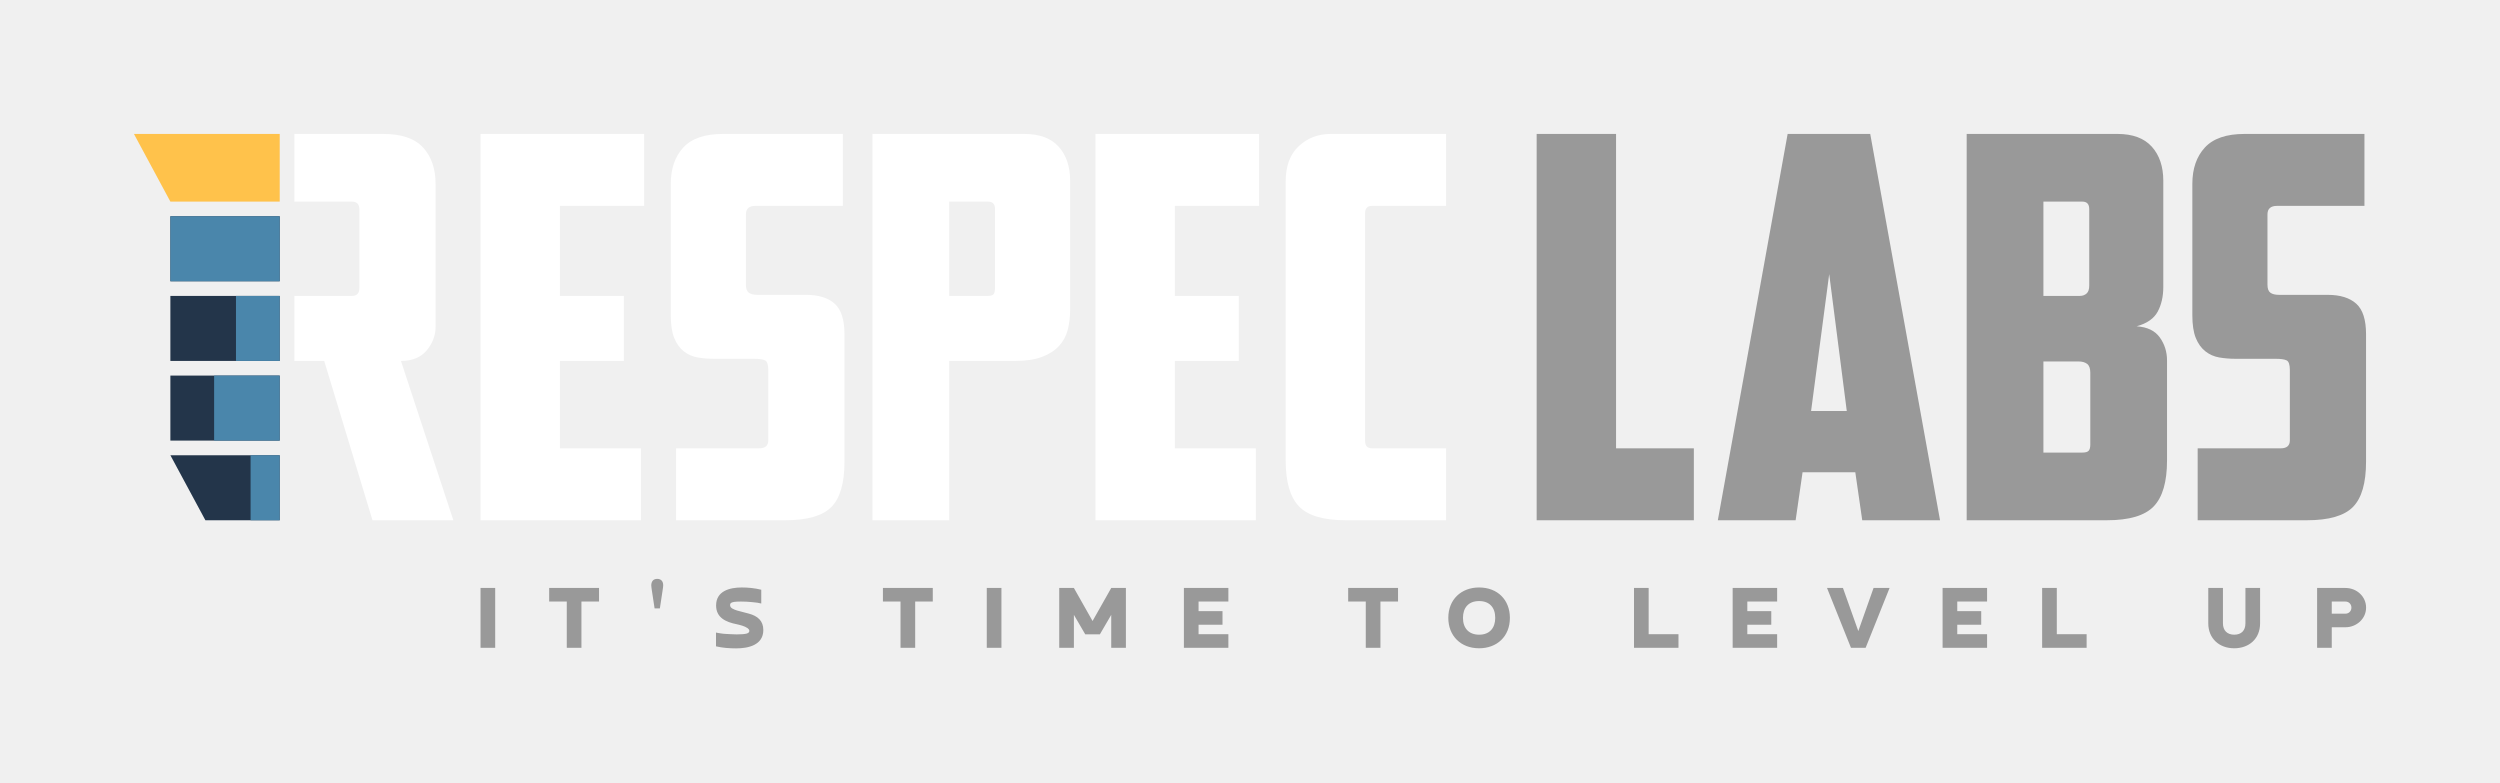
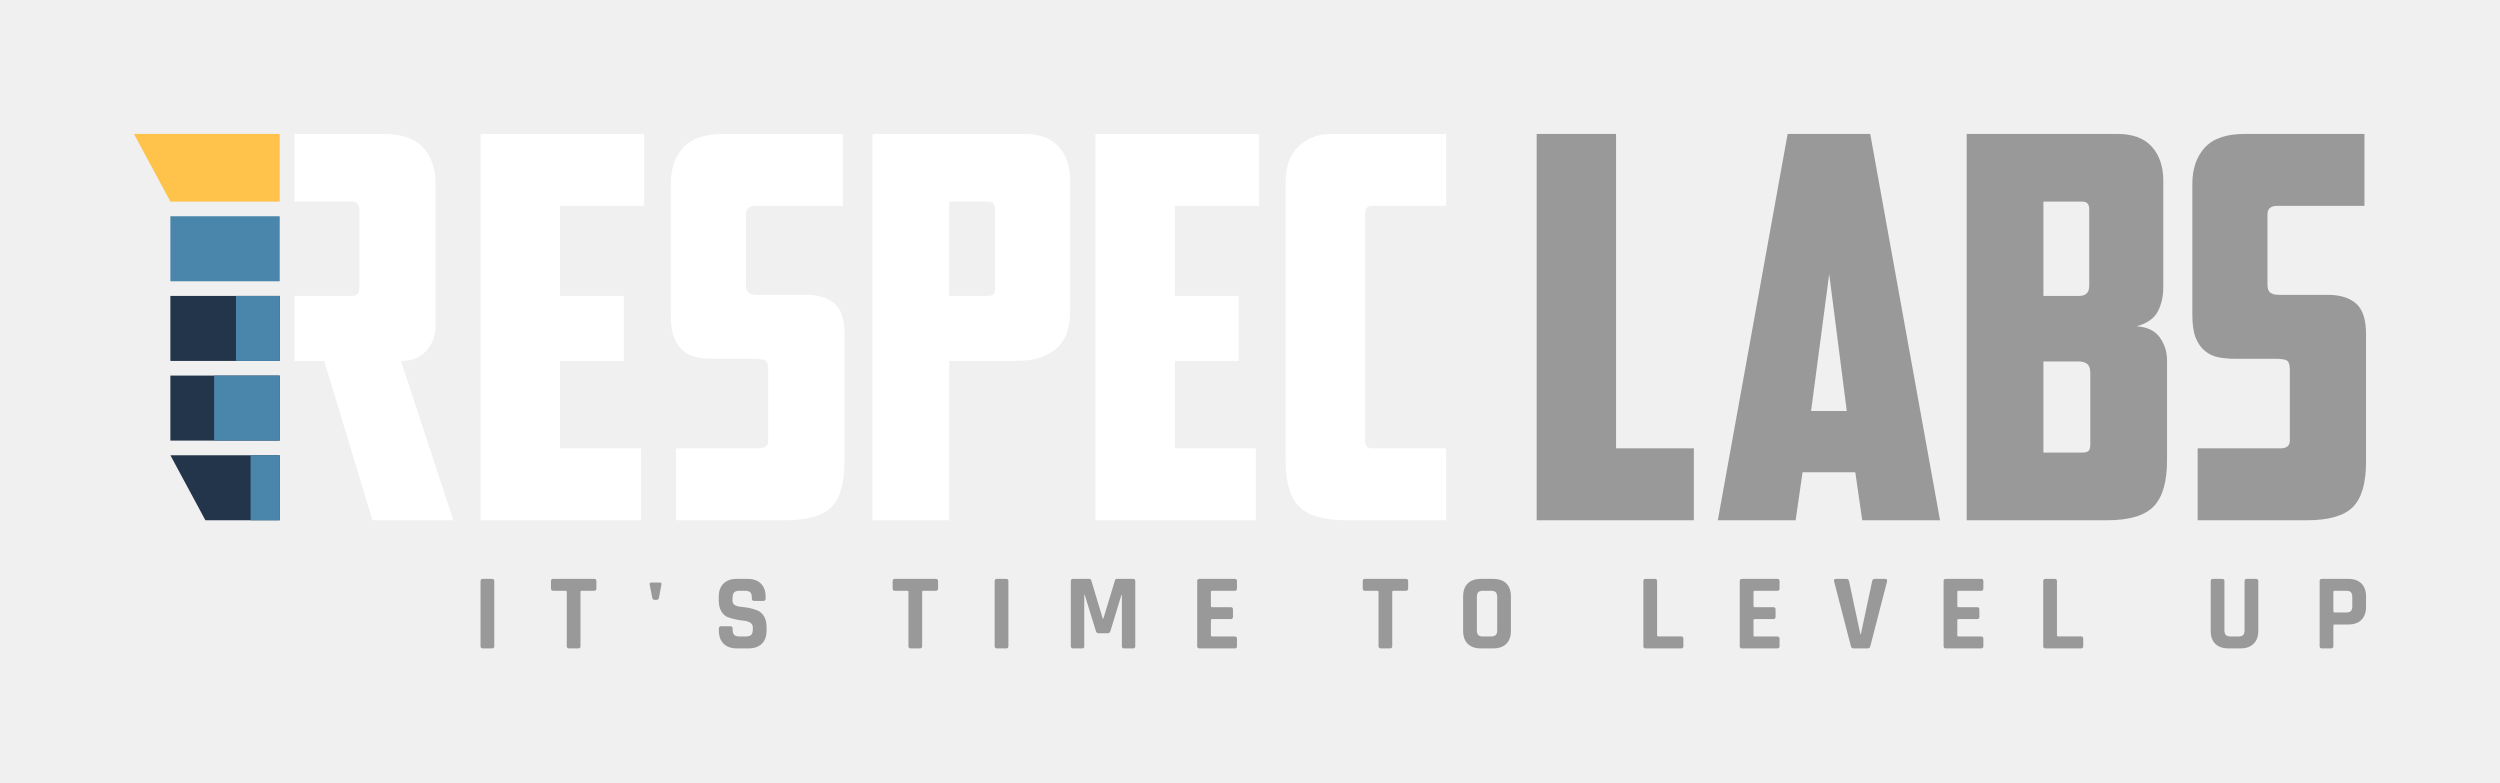
<svg xmlns="http://www.w3.org/2000/svg" viewBox="-5.027 0.473 93.834 29.363">
-   <rect x="1.368" y="8.590" width="4.104" height="2.440" fill="#23354A" />
  <rect x="1.368" y="8.590" width="4.104" height="2.440" fill="#4A86AB" />
  <rect x="1.368" y="11.580" width="4.104" height="2.440" fill="#23354A" />
  <rect x="3.830" y="11.580" width="1.642" height="2.440" fill="#4A86AB" />
  <rect x="1.368" y="14.570" width="4.104" height="2.440" fill="#23354A" />
  <rect x="3.010" y="14.570" width="2.462" height="2.440" fill="#4A86AB" />
  <polygon points="1.368,17.560 5.472,17.560 5.472,20.000 2.682,20.000" fill="#23354A" />
  <rect x="4.378" y="17.560" width="1.094" height="2.440" fill="#4A86AB" />
  <polygon points="0.000,5.5 5.472,5.5 5.472,8.04 1.368,8.04" fill="#FFC24B" />
  <path d="M11.322 12.74 c0 0.32 -0.11 0.613 -0.33 0.88 s-0.543 0.4 -0.97 0.4 l1.967 5.98 L8.954 20 L7.142 14.02 L6.022 14.02 L6.022 11.58 L8.182 11.58 c0.187 0 0.28 -0.1 0.28 -0.3 l0 -2.94 c0 -0.2 -0.093 -0.3 -0.28 -0.3 L6.022 8.04 L6.022 5.5 L9.362 5.5 c0.68 0 1.177 0.17 1.49 0.51 s0.47 0.797 0.47 1.37 l0 5.36 z" fill="#FFFFFF" />
  <g transform="translate(3.7094,0)">
    <path d="M 9.3,5.5 L 15.44,5.5 L 15.44,8.2 L 12.28,8.2 L 12.28,11.58 L 14.68,11.58 L 14.68,14.02 L 12.28,14.02 L 12.28,17.3 L 15.32,17.3 L 15.32,20 L 9.3,20 L 9.3,5.5 L 9.3,5.5  M 16.64,20.0 L 16.64,17.3 L 19.76,17.3 C 19.987,17.3 20.1,17.2 20.1,17.0 L 20.1,14.36 C 20.1,14.16 20.06,14.04 19.98,14.0 C 19.9,13.96 19.76,13.94 19.56,13.94 L 18.06,13.94 C 17.847,13.94 17.643,13.923 17.45,13.89 C 17.257,13.857 17.083,13.78 16.93,13.66 C 16.777,13.54 16.657,13.373 16.57,13.16 C 16.483,12.947 16.44,12.66 16.44,12.3 L 16.44,7.38 C 16.44,6.807 16.597,6.35 16.91,6.01 C 17.223,5.67 17.72,5.5 18.4,5.5 L 22.9,5.5 L 22.9,8.2 L 19.62,8.2 C 19.38,8.2 19.26,8.307 19.26,8.52 L 19.26,11.16 C 19.26,11.307 19.297,11.407 19.37,11.46 C 19.443,11.513 19.553,11.54 19.7,11.54 L 21.52,11.54 C 21.987,11.54 22.343,11.65 22.59,11.87 C 22.837,12.09 22.96,12.473 22.96,13.02 L 22.96,17.8 C 22.96,18.6 22.797,19.167 22.47,19.5 C 22.143,19.833 21.567,20.0 20.74,20.0 L 16.64,20.0 L 16.64,20.0  M 26.89,8.04 L 26.89,11.58 L 28.33,11.58 C 28.45,11.58 28.527,11.557 28.56,11.51 C 28.593,11.463 28.61,11.387 28.61,11.28 L 28.61,8.32 C 28.61,8.133 28.523,8.04 28.35,8.04 L 26.89,8.04 L 26.89,8.04  M 29.71,5.5 C 30.283,5.5 30.713,5.66 31,5.98 C 31.287,6.3 31.43,6.727 31.43,7.26 L 31.43,12.08 C 31.43,12.36 31.4,12.617 31.34,12.85 C 31.28,13.083 31.17,13.287 31.01,13.46 C 30.85,13.633 30.637,13.77 30.37,13.87 C 30.103,13.97 29.77,14.02 29.37,14.02 L 26.89,14.02 L 26.89,20 L 24.01,20 L 24.01,5.5 L 29.71,5.5 L 29.71,5.5  M 32.38,5.5 L 38.52,5.5 L 38.52,8.2 L 35.36,8.2 L 35.36,11.58 L 37.76,11.58 L 37.76,14.02 L 35.36,14.02 L 35.36,17.3 L 38.4,17.3 L 38.4,20 L 32.38,20 L 32.38,5.5 L 32.38,5.5  M 41.78,20.0 C 40.94,20.0 40.353,19.827 40.02,19.48 C 39.687,19.133 39.52,18.56 39.52,17.76 L 39.52,7.28 C 39.52,6.707 39.683,6.267 40.01,5.96 C 40.337,5.653 40.74,5.5 41.22,5.5 L 45.54,5.5 L 45.54,8.2 L 42.76,8.2 C 42.587,8.2 42.5,8.293 42.5,8.48 L 42.5,17.02 C 42.5,17.207 42.587,17.3 42.76,17.3 L 45.54,17.3 L 45.54,20.0 L 41.78,20.0 " fill="#FFFFFF" />
    <path d="M 48.94,5.5 L 51.92,5.5 L 51.92,17.3 L 54.84,17.3 L 54.84,20.0 L 48.94,20.0 L 48.94,5.5  M 58.92,18.2 L 58.66,20.0 L 55.74,20.0 L 58.36,5.5 L 61.46,5.5 L 64.08,20.0 L 61.16,20.0 L 60.9,18.2 L 58.92,18.2  M 59.24,15.9 L 60.58,15.9 L 59.92,10.76 L 59.24,15.9  M 67.96,8.04 L 67.96,11.58 L 69.32,11.58 C 69.427,11.58 69.513,11.55 69.58,11.49 C 69.647,11.43 69.68,11.333 69.68,11.2 L 69.68,8.32 C 69.68,8.133 69.593,8.04 69.42,8.04 L 67.96,8.04 L 67.96,8.04  M 69.72,14.46 C 69.72,14.3 69.68,14.19 69.6,14.13 C 69.52,14.07 69.413,14.04 69.28,14.04 L 67.96,14.04 L 67.96,17.46 L 69.42,17.46 C 69.54,17.46 69.62,17.437 69.66,17.39 C 69.7,17.343 69.72,17.267 69.72,17.16 L 69.72,14.46  M 72.46,11.24 C 72.46,11.6 72.39,11.91 72.25,12.17 C 72.11,12.43 71.847,12.613 71.46,12.72 C 71.86,12.747 72.15,12.887 72.33,13.14 C 72.51,13.393 72.6,13.68 72.6,14 L 72.6,17.76 C 72.6,18.56 72.433,19.133 72.1,19.48 C 71.767,19.827 71.18,20 70.34,20 L 65.08,20 L 65.08,5.5 L 70.74,5.5 C 71.313,5.5 71.743,5.66 72.03,5.98 C 72.317,6.3 72.46,6.727 72.46,7.26 L 72.46,11.24 L 72.46,11.24  M 73.75,20.0 L 73.75,17.3 L 76.87,17.3 C 77.097,17.3 77.21,17.2 77.21,17.0 L 77.21,14.36 C 77.21,14.16 77.17,14.04 77.09,14.0 C 77.01,13.96 76.87,13.94 76.67,13.94 L 75.17,13.94 C 74.957,13.94 74.753,13.923 74.56,13.89 C 74.367,13.857 74.193,13.78 74.04,13.66 C 73.887,13.54 73.767,13.373 73.68,13.16 C 73.593,12.947 73.55,12.66 73.55,12.3 L 73.55,7.38 C 73.55,6.807 73.707,6.35 74.02,6.01 C 74.333,5.67 74.83,5.5 75.51,5.5 L 80.01,5.5 L 80.01,8.2 L 76.73,8.2 C 76.49,8.2 76.37,8.307 76.37,8.52 L 76.37,11.16 C 76.37,11.307 76.407,11.407 76.48,11.46 C 76.553,11.513 76.663,11.54 76.81,11.54 L 78.63,11.54 C 79.097,11.54 79.453,11.65 79.7,11.87 C 79.947,12.09 80.07,12.473 80.07,13.02 L 80.07,17.8 C 80.07,18.6 79.907,19.167 79.58,19.5 C 79.253,19.833 78.677,20.0 77.85,20.0 L 73.75,20.0" fill="#999999" />
  </g>
-   <path d="M1.12 7.76 l3 0 l0 12.24 l-3 0 l0 -12.24 z M15.164 7.76 l10.2 0 l0 2.78 l-3.6 0 l0 9.46 l-3 0 l0 -9.46 l-3.6 0 l0 -2.78 z M38.388 8.12 l-0.58 3.82 l-1.08 0 l-0.58 -3.82 c-0.02 -0.18 -0.04 -0.32 -0.06 -0.46 s-0.04 -0.26 -0.04 -0.4 c0 -0.8 0.38 -1.36 1.22 -1.36 c0.82 0 1.22 0.52 1.22 1.32 c0 0.22 -0.04 0.52 -0.1 0.9 z M49.292 19.7 l0 -2.82 c0.24 0.06 0.54 0.12 0.88 0.16 c0.34 0.06 0.7 0.1 1.08 0.12 s0.76 0.04 1.16 0.06 s0.78 0.04 1.12 0.04 c0.94 0 1.6 -0.06 2 -0.16 c0.38 -0.1 0.58 -0.28 0.58 -0.56 c0 -0.24 -0.18 -0.42 -0.36 -0.56 c-0.66 -0.44 -1.44 -0.62 -2.22 -0.8 c-2.2 -0.44 -4.22 -1.32 -4.22 -3.84 c0 -2.98 2.82 -3.68 5.24 -3.68 c1.34 0 2.7 0.14 4 0.46 l0 2.82 c-0.2 -0.06 -0.46 -0.1 -0.78 -0.16 c-0.34 -0.04 -0.68 -0.08 -1.06 -0.12 c-0.78 -0.08 -1.52 -0.12 -2.3 -0.12 c-0.44 0 -1.36 0 -1.78 0.16 c-0.28 0.1 -0.46 0.22 -0.46 0.54 c0 0.16 0.04 0.3 0.12 0.42 c0.08 0.14 0.22 0.24 0.4 0.34 c0.54 0.3 1.24 0.48 1.84 0.62 c0.5 0.12 1 0.26 1.52 0.4 c1.76 0.48 2.92 1.46 2.92 3.34 c0 3.1 -3.08 3.76 -5.56 3.76 c-1.36 0 -2.78 -0.1 -4.12 -0.42 z M83.44 7.76 l10.2 0 l0 2.78 l-3.6 0 l0 9.46 l-3 0 l0 -9.46 l-3.6 0 l0 -2.78 z M104.684 7.76 l3 0 l0 12.24 l-3 0 l0 -12.24 z M122.508 13.26 l0 6.74 l-3 0 l0 -12.24 l3 0 l3.82 6.76 l3.82 -6.76 l3 0 l0 12.24 l-3 0 l0 -6.74 l-2.32 3.98 l-3 0 z M145.012 7.76 l9.1 0 l0 2.78 l-6.1 0 l0 1.96 l4.9 0 l0 2.78 l-4.9 0 l0 1.94 l6.1 0 l0 2.78 l-9.1 0 l0 -12.24 z M178.62 7.76 l10.2 0 l0 2.78 l-3.6 0 l0 9.46 l-3 0 l0 -9.46 l-3.6 0 l0 -2.78 z M205.404 17.32 c2.18 0 3.3 -1.4 3.3 -3.44 c0 -2.16 -1.2 -3.44 -3.3 -3.44 c-2.2 0 -3.3 1.4 -3.3 3.44 c0 2.12 1.22 3.44 3.3 3.44 z M205.404 20.1 c-3.76 0 -6.3 -2.56 -6.3 -6.22 c0 -3.78 2.66 -6.22 6.3 -6.22 c3.78 0 6.3 2.54 6.3 6.22 c0 3.8 -2.64 6.22 -6.3 6.22 z M246.192 17.22 l0 2.78 l-9.1 0 l0 -12.24 l3 0 l0 9.46 l6.1 0 z M257.276 7.76 l9.1 0 l0 2.78 l-6.1 0 l0 1.96 l4.9 0 l0 2.78 l-4.9 0 l0 1.94 l6.1 0 l0 2.78 l-9.1 0 l0 -12.24 z M286.1 7.76 l3.28 0 l-4.9 12.24 l-3 0 l-4.9 -12.24 l3.26 0 l3.14 8.82 z M300.224 7.76 l9.1 0 l0 2.78 l-6.1 0 l0 1.96 l4.9 0 l0 2.78 l-4.9 0 l0 1.94 l6.1 0 l0 2.78 l-9.1 0 l0 -12.24 z M329.688 17.22 l0 2.78 l-9.1 0 l0 -12.24 l3 0 l0 9.46 l6.1 0 z M362.176 7.76 l3 0 l0 7.24 c0 3.18 -2.28 5.1 -5.3 5.1 c-3.1 0 -5.3 -2.04 -5.3 -5.1 l0 -7.24 l3 0 l0 7.24 c0 1.44 0.86 2.32 2.3 2.32 c1.48 0 2.3 -0.86 2.3 -2.32 l0 -7.24 z M376.84 20 l0 -12.24 l5.8 0 c2.28 0 4.22 1.72 4.22 4.02 c0 2.32 -2 4.02 -4.22 4.02 l-2.8 0 l0 4.2 l-3 0 z M382.64 10.54 l-2.8 0 l0 2.48 l2.8 0 c0.7 0 1.22 -0.54 1.22 -1.24 s-0.52 -1.24 -1.22 -1.24 z" fill="#999999" transform="translate(12.8035,21.1176) scale(0.18347)" />
+   <path d="M13.525 22.285V24.725Q13.525 24.81 13.439 24.81H13.094Q13.009 24.81 13.009 24.725V22.285Q13.009 22.2 13.094 22.2H13.439Q13.525 22.2 13.525 22.285ZM16.676 24.81H16.335Q16.246 24.81 16.246 24.725V22.691Q16.246 22.647 16.201 22.647H15.738Q15.653 22.647 15.653 22.561V22.285Q15.653 22.2 15.738 22.2H17.272Q17.358 22.2 17.358 22.285V22.561Q17.358 22.647 17.272 22.647H16.81Q16.761 22.647 16.761 22.691V24.725Q16.761 24.81 16.676 24.81ZM19.612 22.987H19.543Q19.466 22.987 19.454 22.91L19.356 22.403Q19.344 22.338 19.429 22.338H19.73Q19.815 22.338 19.799 22.403L19.705 22.918Q19.685 22.987 19.612 22.987ZM21.955 24.144V24.063Q21.955 23.978 22.041 23.978H22.386Q22.471 23.978 22.471 24.063V24.096Q22.471 24.25 22.532 24.307Q22.593 24.363 22.755 24.363H22.946Q23.104 24.363 23.167 24.303Q23.23 24.242 23.23 24.075V24.027Q23.23 23.909 23.135 23.846Q23.039 23.783 22.897 23.771Q22.755 23.759 22.591 23.724Q22.426 23.69 22.284 23.635Q22.142 23.58 22.047 23.42Q21.951 23.259 21.951 23.008V22.866Q21.951 22.549 22.13 22.375Q22.309 22.2 22.625 22.2H23.031Q23.352 22.2 23.53 22.375Q23.709 22.549 23.709 22.866V22.943Q23.709 23.028 23.624 23.028H23.279Q23.193 23.028 23.193 22.943V22.918Q23.193 22.76 23.133 22.703Q23.072 22.647 22.909 22.647H22.751Q22.585 22.647 22.526 22.709Q22.467 22.772 22.467 22.955V23.032Q22.467 23.223 22.8 23.251Q23.145 23.28 23.413 23.389Q23.555 23.45 23.65 23.606Q23.745 23.763 23.745 24.006V24.144Q23.745 24.461 23.567 24.635Q23.388 24.81 23.072 24.81H22.629Q22.313 24.81 22.134 24.635Q21.955 24.461 21.955 24.144ZM29.5 24.81H29.159Q29.07 24.81 29.07 24.725V22.691Q29.07 22.647 29.025 22.647H28.562Q28.477 22.647 28.477 22.561V22.285Q28.477 22.2 28.562 22.2H30.097Q30.182 22.2 30.182 22.285V22.561Q30.182 22.647 30.097 22.647H29.634Q29.585 22.647 29.585 22.691V24.725Q29.585 24.81 29.5 24.81ZM32.822 22.285V24.725Q32.822 24.81 32.737 24.81H32.391Q32.306 24.81 32.306 24.725V22.285Q32.306 22.2 32.391 22.2H32.737Q32.822 22.2 32.822 22.285ZM36.898 22.2H37.499Q37.584 22.2 37.584 22.285V24.725Q37.584 24.81 37.499 24.81H37.166Q37.081 24.81 37.081 24.725V22.801H37.065L36.651 24.161Q36.627 24.242 36.549 24.242H36.208Q36.131 24.242 36.107 24.161L35.685 22.797H35.669V24.725Q35.669 24.773 35.652 24.792Q35.636 24.81 35.583 24.81H35.25Q35.165 24.81 35.165 24.725V22.285Q35.165 22.2 35.25 22.2H35.855Q35.912 22.2 35.932 22.257L36.363 23.69H36.387L36.821 22.257Q36.834 22.2 36.898 22.2ZM41.32 24.81H39.993Q39.908 24.81 39.908 24.725V22.285Q39.908 22.2 39.993 22.2H41.32Q41.401 22.2 41.401 22.285V22.561Q41.401 22.647 41.32 22.647H40.472Q40.423 22.647 40.423 22.691V23.219Q40.423 23.263 40.472 23.263H41.166Q41.251 23.263 41.251 23.349V23.625Q41.251 23.71 41.166 23.71H40.472Q40.423 23.71 40.423 23.755V24.319Q40.423 24.363 40.472 24.363H41.32Q41.401 24.363 41.401 24.449V24.725Q41.401 24.81 41.32 24.81ZM47.144 24.81H46.803Q46.714 24.81 46.714 24.725V22.691Q46.714 22.647 46.669 22.647H46.206Q46.121 22.647 46.121 22.561V22.285Q46.121 22.2 46.206 22.2H47.74Q47.826 22.2 47.826 22.285V22.561Q47.826 22.647 47.74 22.647H47.278Q47.229 22.647 47.229 22.691V24.725Q47.229 24.81 47.144 24.81ZM50.64 24.363H50.928Q51.058 24.363 51.113 24.309Q51.168 24.254 51.168 24.124V22.886Q51.168 22.756 51.113 22.701Q51.058 22.647 50.928 22.647H50.64Q50.51 22.647 50.457 22.701Q50.405 22.756 50.405 22.886V24.124Q50.405 24.254 50.457 24.309Q50.51 24.363 50.64 24.363ZM51.014 24.81H50.559Q50.238 24.81 50.064 24.64Q49.889 24.469 49.889 24.148V22.862Q49.889 22.541 50.064 22.37Q50.238 22.2 50.559 22.2H51.014Q51.334 22.2 51.509 22.37Q51.683 22.541 51.683 22.862V24.148Q51.683 24.469 51.509 24.64Q51.334 24.81 51.014 24.81ZM58.075 24.81H56.74Q56.654 24.81 56.654 24.725V22.285Q56.654 22.2 56.74 22.2H57.085Q57.17 22.2 57.17 22.285V24.315Q57.17 24.359 57.219 24.359H58.075Q58.156 24.359 58.156 24.449V24.725Q58.156 24.81 58.075 24.81ZM61.685 24.81H60.358Q60.272 24.81 60.272 24.725V22.285Q60.272 22.2 60.358 22.2H61.685Q61.766 22.2 61.766 22.285V22.561Q61.766 22.647 61.685 22.647H60.837Q60.788 22.647 60.788 22.691V23.219Q60.788 23.263 60.837 23.263H61.531Q61.616 23.263 61.616 23.349V23.625Q61.616 23.71 61.531 23.71H60.837Q60.788 23.71 60.788 23.755V24.319Q60.788 24.363 60.837 24.363H61.685Q61.766 24.363 61.766 24.449V24.725Q61.766 24.81 61.685 24.81ZM65.076 24.81H64.544Q64.459 24.81 64.443 24.725L63.813 22.293Q63.785 22.2 63.895 22.2H64.276Q64.357 22.2 64.374 22.285L64.8 24.282H64.816L65.242 22.285Q65.258 22.2 65.34 22.2H65.721Q65.823 22.2 65.802 22.293L65.173 24.725Q65.153 24.81 65.076 24.81ZM69.335 24.81H68.008Q67.923 24.81 67.923 24.725V22.285Q67.923 22.2 68.008 22.2H69.335Q69.416 22.2 69.416 22.285V22.561Q69.416 22.647 69.335 22.647H68.487Q68.438 22.647 68.438 22.691V23.219Q68.438 23.263 68.487 23.263H69.181Q69.266 23.263 69.266 23.349V23.625Q69.266 23.71 69.181 23.71H68.487Q68.438 23.71 68.438 23.755V24.319Q68.438 24.363 68.487 24.363H69.335Q69.416 24.363 69.416 24.449V24.725Q69.416 24.81 69.335 24.81ZM73.083 24.81H71.748Q71.662 24.81 71.662 24.725V22.285Q71.662 22.2 71.748 22.2H72.093Q72.178 22.2 72.178 22.285V24.315Q72.178 24.359 72.227 24.359H73.083Q73.164 24.359 73.164 24.449V24.725Q73.164 24.81 73.083 24.81ZM79.304 22.2H79.645Q79.735 22.2 79.735 22.281V24.148Q79.735 24.465 79.558 24.637Q79.382 24.81 79.065 24.81H78.618Q78.298 24.81 78.123 24.64Q77.949 24.469 77.949 24.148V22.285Q77.949 22.2 78.034 22.2H78.379Q78.464 22.2 78.464 22.285V24.124Q78.464 24.254 78.519 24.309Q78.574 24.363 78.7 24.363H78.98Q79.11 24.363 79.164 24.309Q79.219 24.254 79.219 24.124V22.285Q79.219 22.2 79.304 22.2ZM82.468 24.81H82.123Q82.038 24.81 82.038 24.725V22.285Q82.038 22.2 82.123 22.2H83.113Q83.43 22.2 83.604 22.373Q83.779 22.545 83.779 22.862V23.251Q83.779 23.568 83.604 23.74Q83.43 23.913 83.113 23.913H82.602Q82.553 23.913 82.553 23.958V24.725Q82.553 24.81 82.468 24.81ZM82.598 23.462H83.028Q83.158 23.462 83.211 23.408Q83.263 23.353 83.263 23.227V22.886Q83.263 22.756 83.211 22.701Q83.158 22.647 83.028 22.647H82.598Q82.553 22.647 82.553 22.691V23.418Q82.553 23.462 82.598 23.462Z" fill="#999999" />
</svg>
